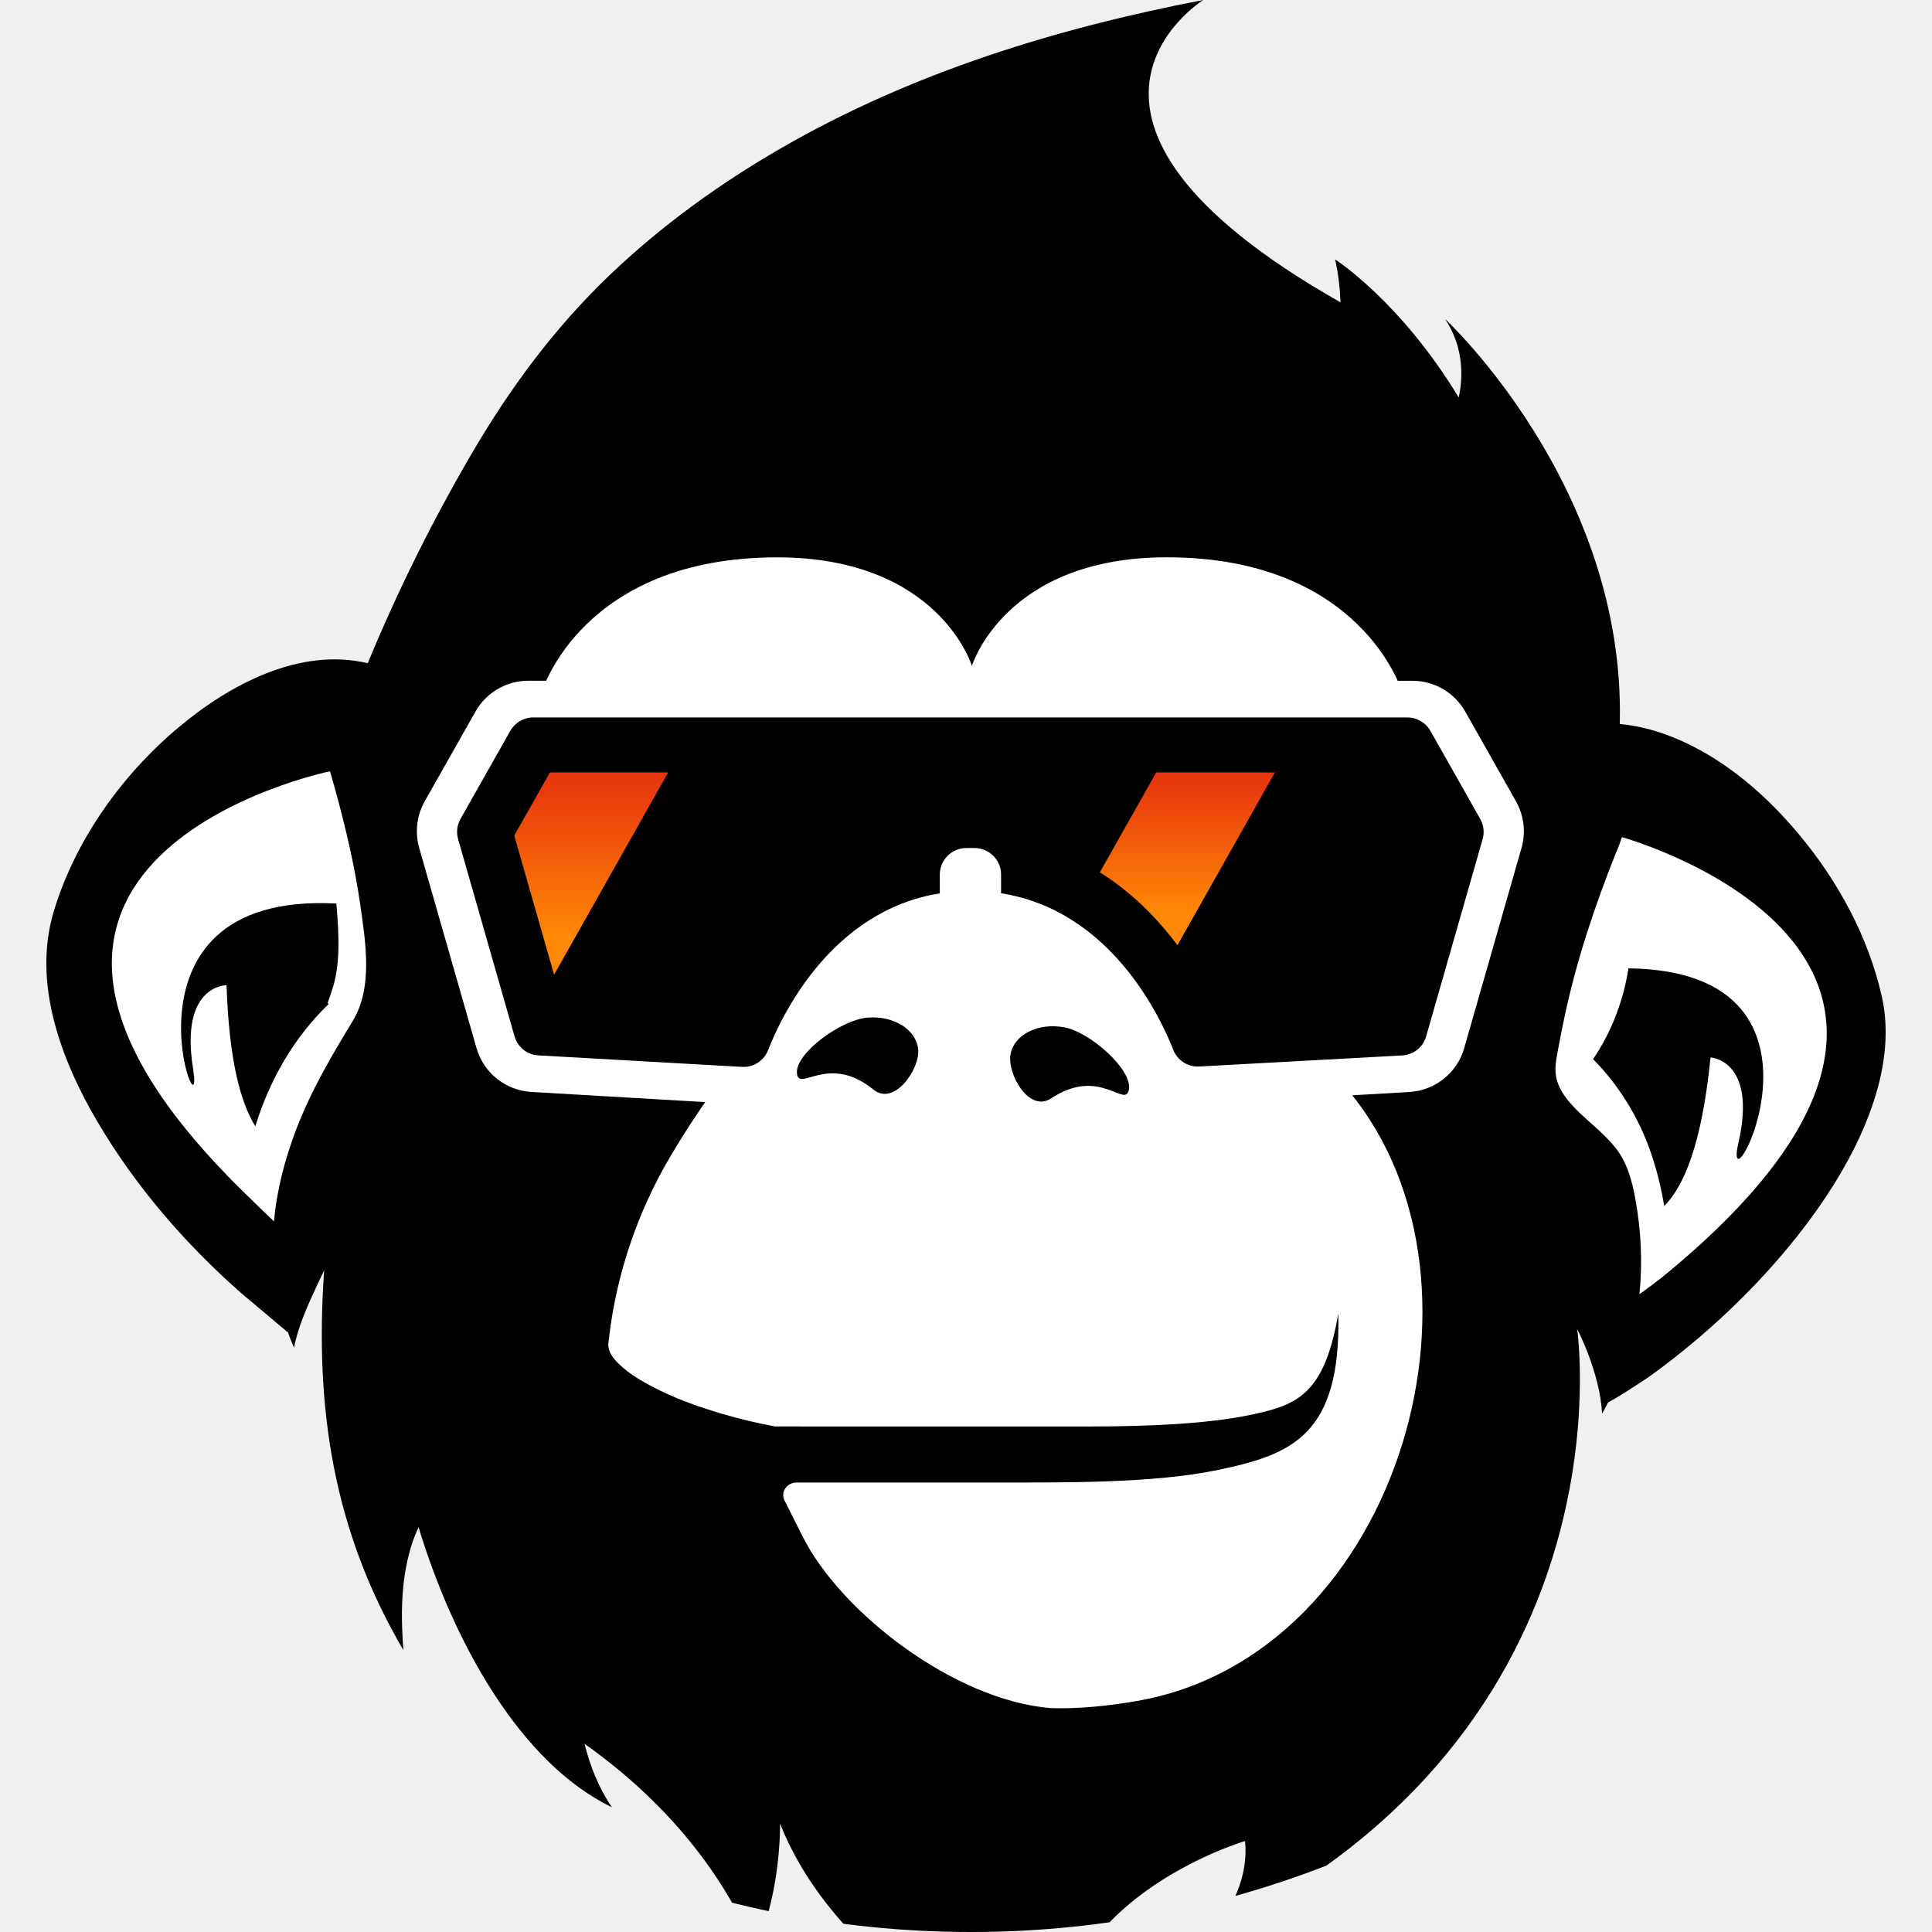
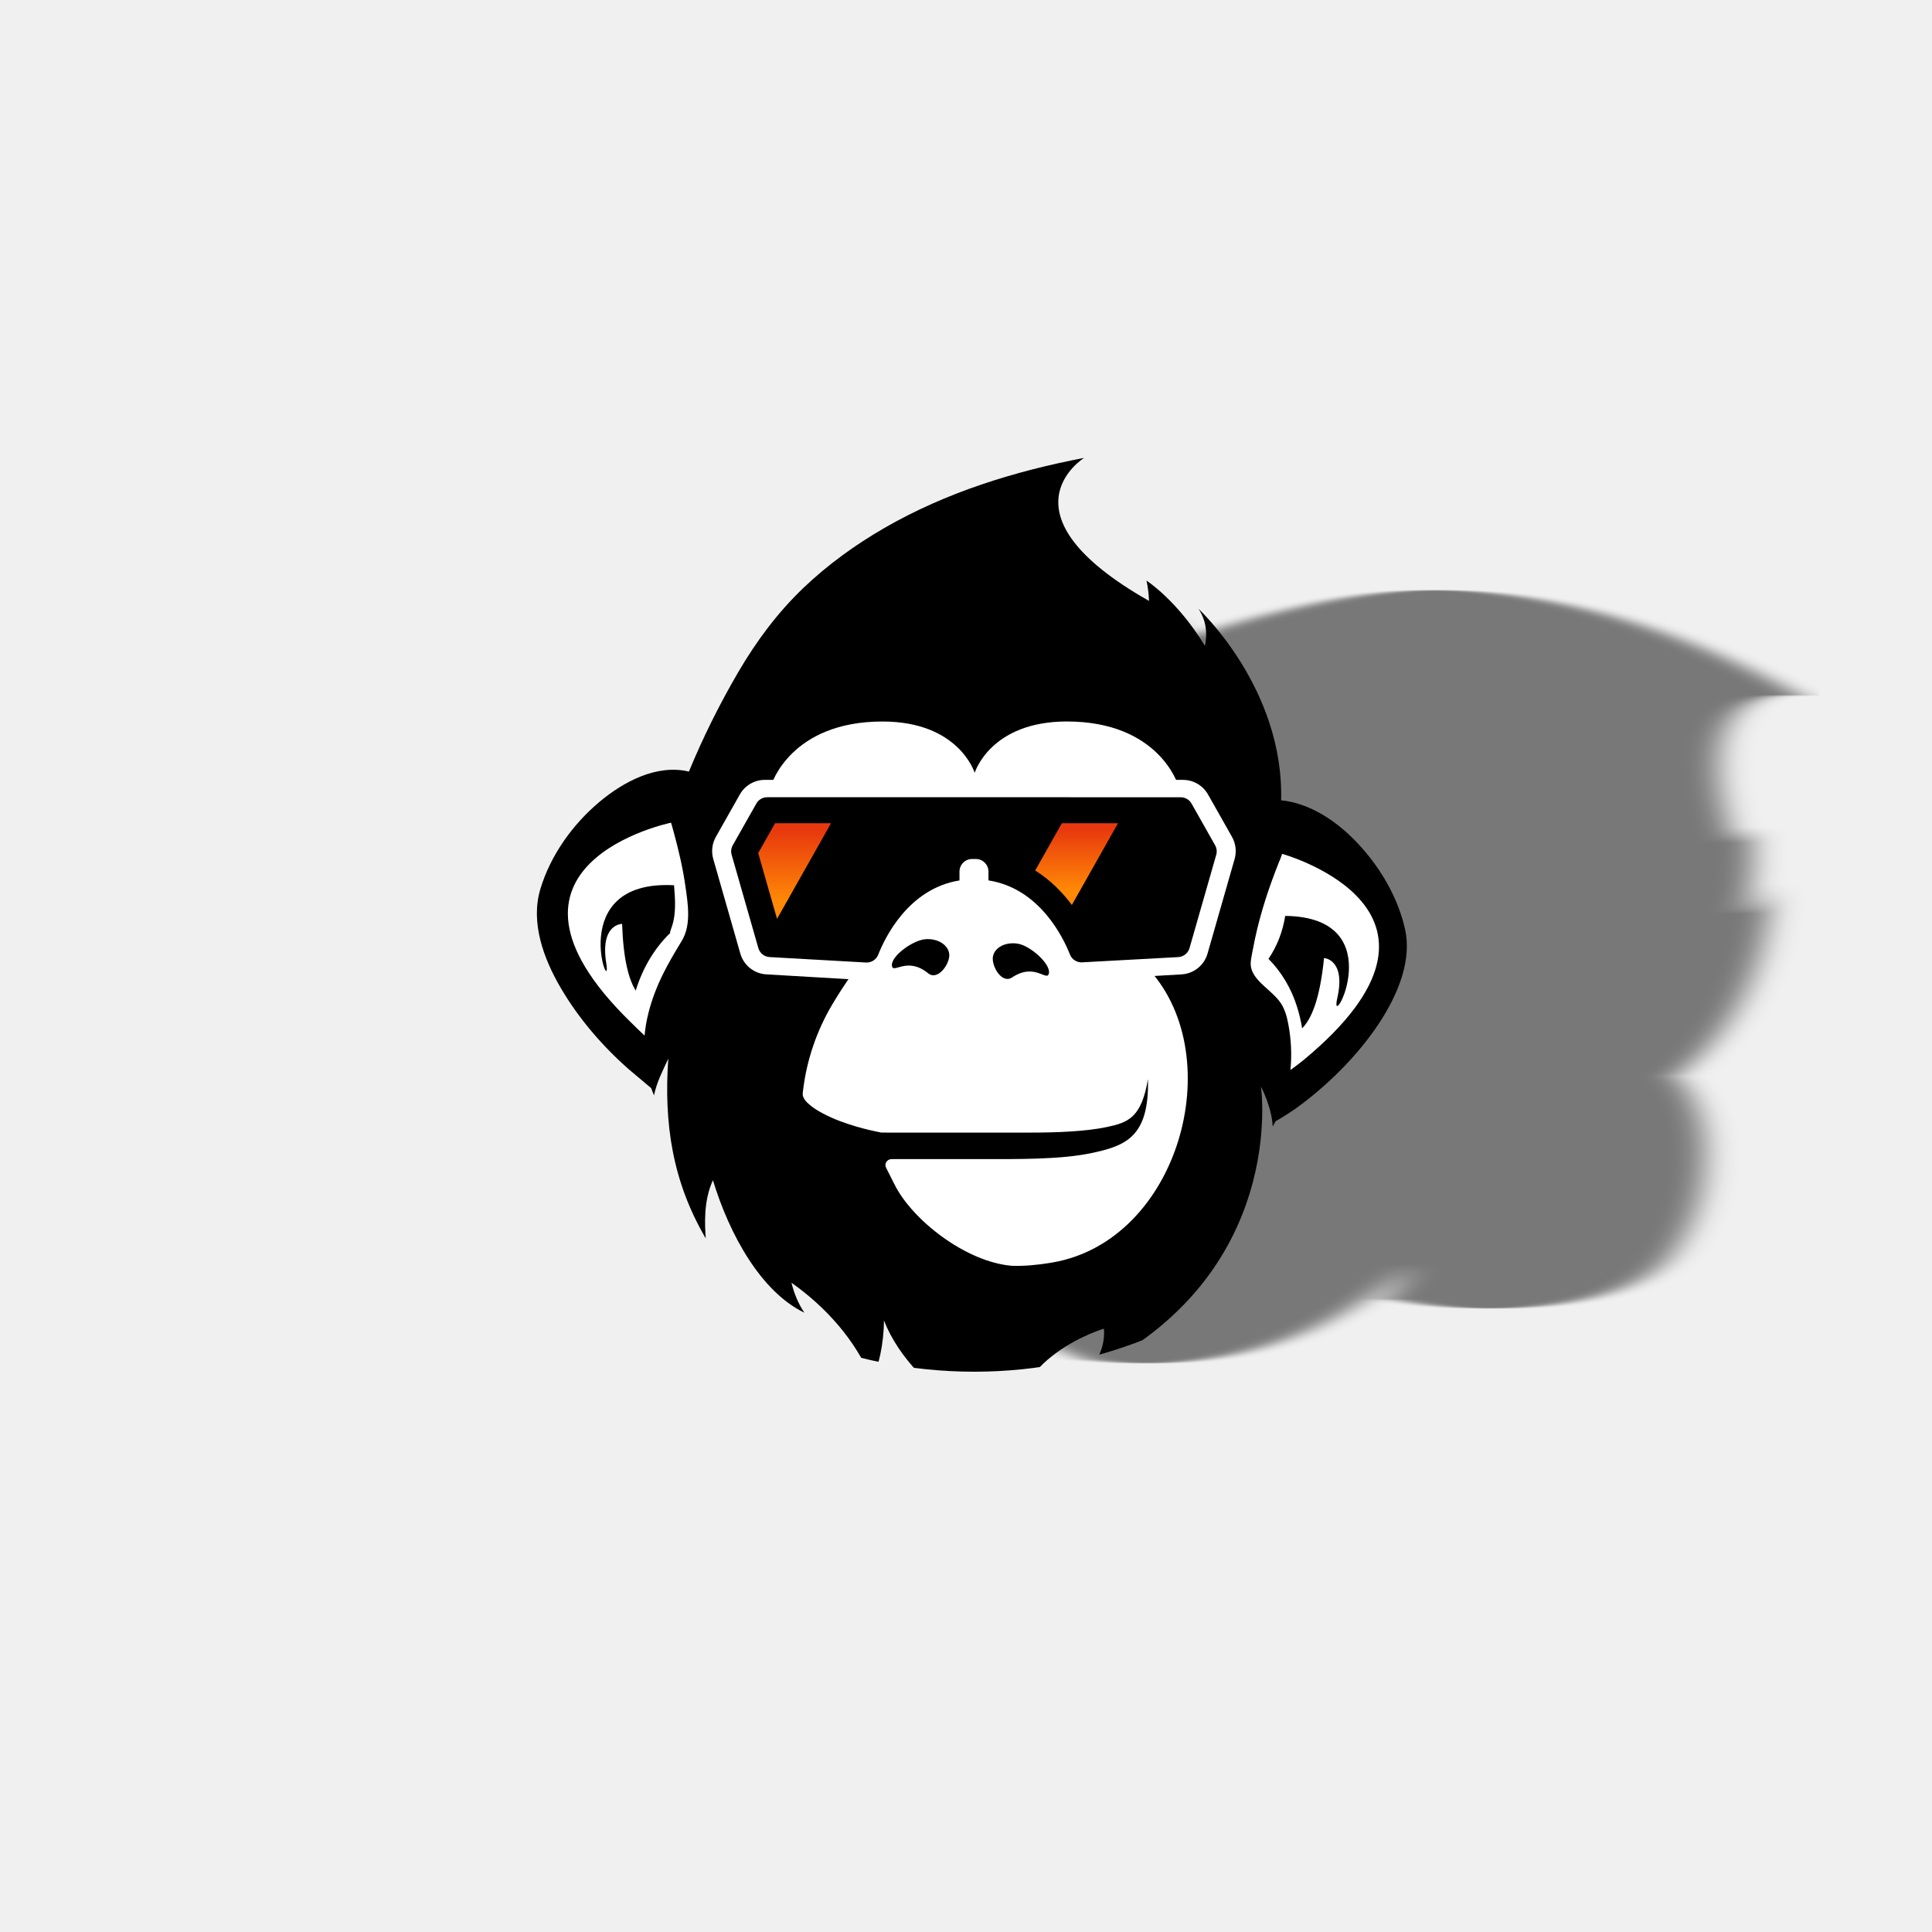
- <svg xmlns="http://www.w3.org/2000/svg" id="svg2" version="1.1" width="3000" height="3000" viewBox="0 0 3000 3000">
+ <svg xmlns="http://www.w3.org/2000/svg" xmlns:xlink="http://www.w3.org/1999/xlink" id="svg2" version="1.1" width="3000" height="3000" viewBox="0 0 3000 3000">
  <defs id="defs6">
    <pattern y="0" x="0" height="6" width="6" patternUnits="userSpaceOnUse" id="EMFhbasepattern" />
+     <clipPath clipPathUnits="userSpaceOnUse" id="clipPath4227">
+       <circle style="opacity:1;fill:#e8390e;fill-opacity:1;stroke:#e8390e;stroke-width:59.195;stroke-linecap:round;stroke-linejoin:round;stroke-miterlimit:4;stroke-dasharray:none;stroke-opacity:1" id="circle4229" cx="-2581.547" cy="-26.155" r="852.403" />
+     </clipPath>
+     <clipPath clipPathUnits="userSpaceOnUse" id="clipPath4227-2">
+       <circle style="opacity:1;fill:#e8390e;fill-opacity:1;stroke:#e8390e;stroke-width:59.195;stroke-linecap:round;stroke-linejoin:round;stroke-miterlimit:4;stroke-dasharray:none;stroke-opacity:1" id="circle4229-9" cx="-2581.547" cy="-26.155" r="852.403" />
+     </clipPath>
+     <clipPath clipPathUnits="userSpaceOnUse" id="clipPath4293-6">
+       <rect style="opacity:1;fill:#af0000;fill-opacity:1;stroke:#000000;stroke-width:25.685;stroke-linecap:round;stroke-linejoin:round;stroke-miterlimit:4;stroke-dasharray:none;stroke-opacity:1" id="rect4295-8" width="2426.233" height="1754.146" x="-3015.605" y="-2316.78" transform="scale(1,-1)" ry="0.018" />
+     </clipPath>
+     <filter style="color-interpolation-filters:sRGB" id="filter7305-0">
+       <feFlood flood-opacity="0.498" flood-color="rgb(0,0,0)" result="flood" id="feFlood7307-5" />
+       <feComposite in="flood" in2="SourceGraphic" operator="in" result="composite1" id="feComposite7309-6" />
+       <feGaussianBlur in="composite1" stdDeviation="3" result="blur" id="feGaussianBlur7311-5" />
+       <feOffset dx="6" dy="-25" result="offset" id="feOffset7313-9" />
+       <feComposite in="offset" in2="offset" operator="atop" result="composite2" id="feComposite7315-9" />
+     </filter>
+     <clipPath clipPathUnits="userSpaceOnUse" id="clipPath138-3-3">
+       <path d="m 158.684,514.886 c 0,-84.915 68.836,-153.751 153.75,-153.751 l 0,0 c 84.915,0 153.752,68.836 153.752,153.751 l 0,0 c 0,84.914 -68.837,153.751 -153.752,153.751 l 0,0 c -84.914,0 -153.75,-68.837 -153.75,-153.751" id="path140-2-5" />
+     </clipPath>
+     <linearGradient xlink:href="#linearGradient194" id="linearGradient4600" gradientUnits="userSpaceOnUse" gradientTransform="matrix(0.0156634,27.09555,27.09555,-0.0156634,346.3557,515.8128)" spreadMethod="pad" x1="0" y1="0" x2="1" y2="0" />
    <linearGradient x1="0" y1="0" x2="1" y2="0" gradientUnits="userSpaceOnUse" gradientTransform="matrix(0.0156634,27.09555,27.09555,-0.0156634,346.3557,515.8128)" spreadMethod="pad" id="linearGradient194">
      <stop style="stop-opacity:1;stop-color:#ff8806" offset="0" id="stop196" />
      <stop style="stop-opacity:1;stop-color:#ff8806" offset="0.108" id="stop198" />
      <stop style="stop-opacity:1;stop-color:#ff8806" offset="0.189" id="stop200" />
      <stop style="stop-opacity:1;stop-color:#e8390e" offset="0.924" id="stop202" />
      <stop style="stop-opacity:1;stop-color:#e8390e" offset="1" id="stop204" />
    </linearGradient>
+     <linearGradient xlink:href="#linearGradient220" id="linearGradient4602" gradientUnits="userSpaceOnUse" gradientTransform="matrix(0.0183326,31.71289,31.71289,-0.0183326,252.9006,511.1994)" spreadMethod="pad" x1="0" y1="0" x2="1" y2="0" />
    <linearGradient x1="0" y1="0" x2="1" y2="0" gradientUnits="userSpaceOnUse" gradientTransform="matrix(0.0183326,31.71289,31.71289,-0.0183326,252.9006,511.1994)" spreadMethod="pad" id="linearGradient220">
      <stop style="stop-opacity:1;stop-color:#ff8806" offset="0" id="stop222" />
      <stop style="stop-opacity:1;stop-color:#ff8806" offset="0.108" id="stop224" />
      <stop style="stop-opacity:1;stop-color:#ff8806" offset="0.189" id="stop226" />
      <stop style="stop-opacity:1;stop-color:#e8390e" offset="0.924" id="stop228" />
      <stop style="stop-opacity:1;stop-color:#e8390e" offset="1" id="stop230" />
    </linearGradient>
-     <clipPath clipPathUnits="userSpaceOnUse" id="clipPath138">
-       <path d="m 158.684,514.886 c 0,-84.915 68.836,-153.751 153.75,-153.751 l 0,0 c 84.915,0 153.752,68.836 153.752,153.751 l 0,0 c 0,84.914 -68.837,153.751 -153.752,153.751 l 0,0 c -84.914,0 -153.75,-68.837 -153.75,-153.751" id="path140" />
+     <clipPath clipPathUnits="userSpaceOnUse" id="clipPath138-3-4-8">
+       <path d="m 158.684,514.886 c 0,-84.915 68.836,-153.751 153.75,-153.751 l 0,0 c 84.915,0 153.752,68.836 153.752,153.751 l 0,0 c 0,84.914 -68.837,153.751 -153.752,153.751 l 0,0 c -84.914,0 -153.75,-68.837 -153.75,-153.751" id="path140-2-2-5" />
    </clipPath>
+     <linearGradient xlink:href="#linearGradient194" id="linearGradient4352" gradientUnits="userSpaceOnUse" gradientTransform="matrix(0.0156634,27.09555,27.09555,-0.0156634,346.3557,515.8128)" spreadMethod="pad" x1="0" y1="0" x2="1" y2="0" />
+     <linearGradient xlink:href="#linearGradient220" id="linearGradient4354" gradientUnits="userSpaceOnUse" gradientTransform="matrix(0.0183326,31.71289,31.71289,-0.0183326,252.9006,511.1994)" spreadMethod="pad" x1="0" y1="0" x2="1" y2="0" />
  </defs>
  <g id="info" transform="matrix(73.49999,0,0,73.49999,-2248.269,-1374.506)" />
-   <g id="g8452" transform="matrix(3.131856,0,0,3.131856,5304.108,-3539.048)">
-     <g id="g134" transform="matrix(3.162928,0,0,-3.162928,-2200.42,3230.159)">
-       <g clip-path="url(#clipPath138)" id="g136">
-         <g transform="translate(455.2417,507.6799)" id="g142">
-           <path id="path144" style="fill:#000000;fill-opacity:1;fill-rule:nonzero;stroke:none" d="m 0,0 c -0.002,0.006 -0.001,0.011 -0.003,0.017 -2.09,9.387 -6.881,18.168 -13.019,25.515 -5.722,6.847 -13.037,13.004 -21.597,15.888 -2.096,0.706 -4.27,1.199 -6.477,1.39 0.984,37.219 -27.374,63.483 -27.374,63.483 2.54,-3.853 3.01,-8.141 2.13,-12.298 -9.127,15.081 -19.373,21.644 -19.373,21.644 0.492,-2.221 0.755,-4.483 0.844,-6.732 -51.189,29.017 -21.511,47.4 -21.511,47.4 -23.114,-4.442 -45.647,-11.392 -66.103,-23.181 -9.682,-5.579 -18.813,-12.173 -26.904,-19.896 -8.595,-8.204 -15.616,-17.671 -21.604,-27.91 -6.192,-10.589 -11.688,-21.632 -16.364,-32.973 -10.689,2.529 -21.631,-3.349 -29.593,-10.005 -8.928,-7.463 -16.281,-17.742 -19.641,-28.94 -3.349,-11.162 1.135,-23.164 6.776,-32.787 5.942,-10.137 13.777,-19.231 22.583,-26.98 0.412,-0.362 6.031,-5.07 7.37,-6.197 0.29,-0.805 0.597,-1.605 0.94,-2.391 0.873,4.307 2.907,8.211 4.73,12.157 -1.508,-21.524 1.397,-40.767 12.412,-59.552 -0.296,4.333 -0.807,12.391 2.384,19.263 5.489,-18.069 15.934,-36.961 30.309,-43.907 -2.041,2.991 -3.419,6.43 -4.285,9.939 11.48,-8.111 21.187,-18.988 26.639,-32.036 2.143,3.805 3.978,11.6 4.011,19.523 10.292,-25.986 43.283,-38.476 43.283,-38.476 -2.604,26.304 29.596,35.754 29.596,35.754 0.845,-8.252 -5.428,-14.559 -5.428,-14.559 66.709,32.077 57.494,94.811 57.494,94.811 0,0 3.554,-6.685 3.909,-13.257 0.329,0.584 0.641,1.174 0.943,1.769 0.876,0.454 2.67,1.509 6.359,3.974 C -15.768,-44.688 4.288,-19.303 0,0" />
+   <g id="g7317-0" transform="matrix(0.8329616,0,0,-0.8329616,3315.977,2618.189)" clip-path="url(#clipPath4293-6)">
+     <g style="filter:url(#filter7305-0)" transform="matrix(4.89877,-3.963528,4.89877,3.963528,-3784.143,-1565.569)" id="g5108-9-9">
+       <g transform="translate(-488.2881,126.6864)" id="g5142-8-65">
+         <g transform="translate(26.00848,-12.58475)" id="g134-5-7">
+           <g clip-path="url(#clipPath138-3-3)" id="g136-9-0">
+             <g transform="translate(455.2417,507.6799)" id="g142-3-3">
+               <path id="path144-4-8" style="fill:#000000;fill-opacity:1;fill-rule:nonzero;stroke:none" d="m 0,0 c -0.002,0.006 -0.001,0.011 -0.003,0.017 -2.09,9.387 -6.881,18.168 -13.019,25.515 -5.722,6.847 -13.037,13.004 -21.597,15.888 -2.096,0.706 -4.27,1.199 -6.477,1.39 0.984,37.219 -27.374,63.483 -27.374,63.483 2.54,-3.853 3.01,-8.141 2.13,-12.298 -9.127,15.081 -19.373,21.644 -19.373,21.644 0.492,-2.221 0.755,-4.483 0.844,-6.732 -51.189,29.017 -21.511,47.4 -21.511,47.4 -23.114,-4.442 -45.647,-11.392 -66.103,-23.181 -9.682,-5.579 -18.813,-12.173 -26.904,-19.896 -8.595,-8.204 -15.616,-17.671 -21.604,-27.91 -6.192,-10.589 -11.688,-21.632 -16.364,-32.973 -10.689,2.529 -21.631,-3.349 -29.593,-10.005 -8.928,-7.463 -16.281,-17.742 -19.641,-28.94 -3.349,-11.162 1.135,-23.164 6.776,-32.787 5.942,-10.137 13.777,-19.231 22.583,-26.98 0.412,-0.362 6.031,-5.07 7.37,-6.197 0.29,-0.805 0.597,-1.605 0.94,-2.391 0.873,4.307 2.907,8.211 4.73,12.157 -1.508,-21.524 1.397,-40.767 12.412,-59.552 -0.296,4.333 -0.807,12.391 2.384,19.263 5.489,-18.069 15.934,-36.961 30.309,-43.907 -2.041,2.991 -3.419,6.43 -4.285,9.939 11.48,-8.111 21.187,-18.988 26.639,-32.036 2.143,3.805 3.978,11.6 4.011,19.523 10.292,-25.986 43.283,-38.476 43.283,-38.476 -2.604,26.304 29.596,35.754 29.596,35.754 0.845,-8.252 -5.428,-14.559 -5.428,-14.559 66.709,32.077 57.494,94.811 57.494,94.811 0,0 3.554,-6.685 3.909,-13.257 0.329,0.584 0.641,1.174 0.943,1.769 0.876,0.454 2.67,1.509 6.359,3.974 C -15.768,-44.688 4.288,-19.303 0,0" />
+             </g>
+             <g transform="translate(370.4919,494.3096)" id="g146-5-4">
+               <path id="path148-6-26" style="fill:#ffffff;fill-opacity:1;fill-rule:nonzero;stroke:none" d="m 0,0 c 0,0 2.535,9.985 6.541,24.271 4.006,14.286 6.067,27.678 2.938,37.072 0,0 -6.297,20.979 -36.833,20.974 -25.409,-0.004 -30.547,-17.021 -30.547,-17.021 0,0 -5.143,17.016 -30.551,17.012 -30.536,-0.004 -36.827,-20.984 -36.827,-20.984 -3.52,-10.492 -2.802,-31.182 9.722,-44.642 12.524,-13.46 17.028,-18.078 17.028,-18.078 -2.374,-3.312 -4.618,-6.771 -6.689,-10.28 -5.041,-8.541 -8.312,-18.138 -9.526,-27.981 l -0.09,-0.776 -0.055,-0.565 c -0.098,-1.544 1.271,-2.84 2.343,-3.757 1.356,-1.164 2.921,-2.074 4.496,-2.906 3.472,-1.833 7.194,-3.167 10.954,-4.273 2.737,-0.806 5.515,-1.466 8.319,-1.994 l 49.334,-0.002 c 8.611,-10e-4 18.3,0.351 25.367,1.849 7.067,1.497 11.447,3.097 13.606,15.865 0.459,-19.151 -7.38,-22.095 -18.672,-24.49 -10.26,-2.176 -24.343,-2.013 -36.846,-2.012 l -29.413,0.001 c -0.536,0 -1.044,-0.195 -1.425,-0.534 -0.126,-0.112 -0.239,-0.24 -0.334,-0.382 -0.381,-0.57 -0.426,-1.285 -0.12,-1.894 l 1.149,-2.281 -0.001,0 1.71,-3.399 0.002,0 c 5.932,-11.806 23.613,-25.551 38.718,-26.856 0.037,-0.003 0.067,-0.008 0.103,-0.012 4.31,-0.152 8.687,0.332 12.23,0.89 0.433,0.071 0.864,0.145 1.296,0.217 C 9.633,-89.742 26.48,-29.3 0,0" />
+             </g>
+             <g transform="translate(215.5399,503.9601)" id="g150-7-7">
+               <path id="path152-0-8" style="fill:#ffffff;fill-opacity:1;fill-rule:nonzero;stroke:none" d="m 0,0 c -3.334,-5.484 -6.535,-10.932 -8.845,-16.95 -1.783,-4.645 -3.062,-9.523 -3.508,-14.485 -1.607,1.528 -3.36,3.217 -4.938,4.787 -53.044,52.065 13.724,65.776 13.724,65.776 l 0.834,-2.947 C -1.111,30.224 0.321,24.202 1.189,18.085 2.007,12.323 3.186,5.243 0,0" />
+             </g>
+             <g transform="translate(421.7849,464.5885)" id="g154-4-5">
+               <path id="path156-4-4" style="fill:#ffffff;fill-opacity:1;fill-rule:nonzero;stroke:none" d="m 0,0 c -1.539,-1.27 -3.118,-2.449 -4.553,-3.468 0.499,4.982 0.263,10.054 -0.667,15.042 -0.53,2.844 -1.274,5.636 -3.114,7.934 -1.621,2.027 -3.675,3.615 -5.543,5.398 -1.737,1.658 -3.575,3.732 -3.814,6.23 -0.128,1.354 0.191,2.711 0.434,4.035 0.306,1.658 0.633,3.314 0.986,4.963 1.891,8.829 4.716,17.278 8.063,25.652 0.045,-0.112 0.821,2.134 0.909,2.384 C -4.942,67.498 58.723,48.756 0,0" />
+             </g>
+             <g transform="translate(195.7495,509.5439)" id="g158-1-8">
+               <path id="path160-1-6" style="fill:#000000;fill-opacity:1;fill-rule:nonzero;stroke:none" d="m 0,0 c 0.396,-11.751 2.178,-18.344 4.514,-22.11 2.241,7.327 6.112,13.978 11.478,19.148 l -0.137,0.184 0.716,2.128 c 1.291,3.835 1.063,8.641 0.641,13.456 C -19.527,14.773 -3.18,-26.055 -5.253,-13.049 -7.346,0.09 0,0 0,0" />
+             </g>
+             <g transform="translate(419.4894,481.8626)" id="g162-6-7">
+               <path id="path164-6-8" style="fill:#000000;fill-opacity:1;fill-rule:nonzero;stroke:none" d="m 0,0 c 0.711,-2.263 1.242,-4.584 1.627,-6.933 3.12,3.179 5.891,9.702 7.258,23.302 0,0 7.336,-0.397 4.375,-13.368 C 10.34,-9.791 32.151,29.909 -3.983,30.329 -4.787,25.182 -6.68,20.278 -9.523,16.1 -5.181,11.717 -1.86,6.13 0,0" />
+             </g>
+             <g transform="translate(290.9419,490.0593)" id="g166-6-4">
+               <path id="path168-1-1" style="fill:#ffffff;fill-opacity:1;fill-rule:nonzero;stroke:none" d="m 0,0 c -0.102,0 -0.204,0.003 -0.306,0.009 l -47.119,2.752 c -4.022,0.236 -7.472,2.997 -8.583,6.869 l -8.985,31.391 c -0.697,2.432 -0.382,5.091 0.863,7.294 l 7.965,14.08 c 1.682,2.976 4.853,4.825 8.274,4.825 L 90.704,67.213 c 3.423,-0.002 6.592,-1.852 8.275,-4.826 l 7.961,-14.078 c 1.245,-2.205 1.56,-4.864 0.866,-7.294 L 98.816,9.625 C 97.705,5.751 94.257,2.99 90.235,2.754 L 43.113,0.007 C 43.007,0.001 42.9,-0.002 42.794,-0.002 37.362,0.001 32.531,3.451 30.766,8.583 c -4.899,14.245 -7.896,23.001 -8.67,25.323 -0.088,0.264 -0.172,0.499 -0.25,0.708 -0.069,0.183 -0.244,0.305 -0.44,0.305 -0.196,0 -0.372,-0.122 -0.44,-0.305 C 20.887,34.405 20.803,34.169 20.715,33.906 19.928,31.544 17.01,23.025 12.042,8.585 10.275,3.45 5.441,0 0.013,0 L 0,0 Z" />
+             </g>
+             <g transform="translate(327.0656,502.9508)" id="g170-0-2">
+               <path id="path172-7-6" style="fill:#000000;fill-opacity:1;fill-rule:nonzero;stroke:none" d="m 0,0 c -4.078,0.756 -7.847,-1.126 -8.417,-4.204 -0.57,-3.077 2.896,-9.231 6.351,-6.939 7.657,5.075 11.632,-1.676 12.203,1.401 C 10.706,-6.664 4.079,-0.755 0,0" />
+             </g>
+             <g transform="translate(296.2062,504.4684)" id="g174-3-0">
+               <path id="path176-7-6" style="fill:#000000;fill-opacity:1;fill-rule:nonzero;stroke:none" d="m 0,0 c -4.133,-0.351 -11.31,-5.58 -11.044,-8.7 0.265,-3.118 4.884,3.211 12.005,-2.592 3.216,-2.619 7.268,3.165 7.003,6.282 C 7.698,-1.891 4.134,0.353 0,0" />
+             </g>
+             <g transform="translate(392.2734,535.6071)" id="g178-1-33">
+               <path id="path180-8-3" style="fill:#000000;fill-opacity:1;fill-rule:nonzero;stroke:none" d="m 0,0 -7.814,13.817 c -0.731,1.293 -2.101,2.092 -3.586,2.092 l -137.05,0.007 c -1.485,0 -2.855,-0.799 -3.586,-2.091 l -7.816,-13.816 c -0.543,-0.961 -0.679,-2.1 -0.374,-3.162 l 8.851,-30.925 c 0.483,-1.685 1.979,-2.88 3.729,-2.979 l 31.939,-1.803 c 0.079,-0.005 0.156,-0.007 0.234,-0.007 1.687,0 3.215,1.034 3.836,2.62 2.099,5.372 9.898,21.877 26.921,24.585 l 0,2.947 c 0,2.289 1.873,4.162 4.161,4.161 l 1.284,0 c 2.289,0 4.161,-1.872 4.161,-4.161 l 0,-2.933 c 17.053,-2.659 24.887,-19.177 26.995,-24.546 0.622,-1.584 2.148,-2.614 3.833,-2.615 0.076,10e-4 0.151,0.003 0.226,0.007 l 31.839,1.738 c 1.753,0.096 3.253,1.292 3.736,2.979 L 0.375,-3.162 C 0.679,-2.101 0.544,-0.961 0,0" />
+             </g>
+           </g>
        </g>
-         <g transform="translate(370.4919,494.3096)" id="g146">
-           <path id="path148" style="fill:#ffffff;fill-opacity:1;fill-rule:nonzero;stroke:none" d="m 0,0 c 0,0 2.535,9.985 6.541,24.271 4.006,14.286 6.067,27.678 2.938,37.072 0,0 -6.297,20.979 -36.833,20.974 -25.409,-0.004 -30.547,-17.021 -30.547,-17.021 0,0 -5.143,17.016 -30.551,17.012 -30.536,-0.004 -36.827,-20.984 -36.827,-20.984 -3.52,-10.492 -2.802,-31.182 9.722,-44.642 12.524,-13.46 17.028,-18.078 17.028,-18.078 -2.374,-3.312 -4.618,-6.771 -6.689,-10.28 -5.041,-8.541 -8.312,-18.138 -9.526,-27.981 l -0.09,-0.776 -0.055,-0.565 c -0.098,-1.544 1.271,-2.84 2.343,-3.757 1.356,-1.164 2.921,-2.074 4.496,-2.906 3.472,-1.833 7.194,-3.167 10.954,-4.273 2.737,-0.806 5.515,-1.466 8.319,-1.994 l 49.334,-0.002 c 8.611,-10e-4 18.3,0.351 25.367,1.849 7.067,1.497 11.447,3.097 13.606,15.865 0.459,-19.151 -7.38,-22.095 -18.672,-24.49 -10.26,-2.176 -24.343,-2.013 -36.846,-2.012 l -29.413,0.001 c -0.536,0 -1.044,-0.195 -1.425,-0.534 -0.126,-0.112 -0.239,-0.24 -0.334,-0.382 -0.381,-0.57 -0.426,-1.285 -0.12,-1.894 l 1.149,-2.281 -0.001,0 1.71,-3.399 0.002,0 c 5.932,-11.806 23.613,-25.551 38.718,-26.856 0.037,-0.003 0.067,-0.008 0.103,-0.012 4.31,-0.152 8.687,0.332 12.23,0.89 0.433,0.071 0.864,0.145 1.296,0.217 C 9.633,-89.742 26.48,-29.3 0,0" />
+         <g transform="translate(26.00848,-12.58475)" id="g182-6-5">
+           <g id="g184-2-4">
+             <g id="g190-8-4">
+               <g id="g192-0-5">
+                 <path id="path206-1-7" style="fill:url(#linearGradient4352);stroke:none" d="m 332.645,527.247 c 5.12,-3.199 9.119,-7.352 12.158,-11.434 l 0,0 15.285,27.088 -18.609,0.001 -8.834,-15.655 z" />
+               </g>
+             </g>
+           </g>
        </g>
-         <g transform="translate(215.5399,503.9601)" id="g150">
-           <path id="path152" style="fill:#ffffff;fill-opacity:1;fill-rule:nonzero;stroke:none" d="m 0,0 c -3.334,-5.484 -6.535,-10.932 -8.845,-16.95 -1.783,-4.645 -3.062,-9.523 -3.508,-14.485 -1.607,1.528 -3.36,3.217 -4.938,4.787 -53.044,52.065 13.724,65.776 13.724,65.776 l 0.834,-2.947 C -1.111,30.224 0.321,24.202 1.189,18.085 2.007,12.323 3.186,5.243 0,0" />
-         </g>
-         <g transform="translate(421.7849,464.5885)" id="g154">
-           <path id="path156" style="fill:#ffffff;fill-opacity:1;fill-rule:nonzero;stroke:none" d="m 0,0 c -1.539,-1.27 -3.118,-2.449 -4.553,-3.468 0.499,4.982 0.263,10.054 -0.667,15.042 -0.53,2.844 -1.274,5.636 -3.114,7.934 -1.621,2.027 -3.675,3.615 -5.543,5.398 -1.737,1.658 -3.575,3.732 -3.814,6.23 -0.128,1.354 0.191,2.711 0.434,4.035 0.306,1.658 0.633,3.314 0.986,4.963 1.891,8.829 4.716,17.278 8.063,25.652 0.045,-0.112 0.821,2.134 0.909,2.384 C -4.942,67.498 58.723,48.756 0,0" />
-         </g>
-         <g transform="translate(195.7495,509.5439)" id="g158">
-           <path id="path160" style="fill:#000000;fill-opacity:1;fill-rule:nonzero;stroke:none" d="m 0,0 c 0.396,-11.751 2.178,-18.344 4.514,-22.11 2.241,7.327 6.112,13.978 11.478,19.148 l -0.137,0.184 0.716,2.128 c 1.291,3.835 1.063,8.641 0.641,13.456 C -19.527,14.773 -3.18,-26.055 -5.253,-13.049 -7.346,0.09 0,0 0,0" />
-         </g>
-         <g transform="translate(419.4894,481.8626)" id="g162">
-           <path id="path164" style="fill:#000000;fill-opacity:1;fill-rule:nonzero;stroke:none" d="m 0,0 c 0.711,-2.263 1.242,-4.584 1.627,-6.933 3.12,3.179 5.891,9.702 7.258,23.302 0,0 7.336,-0.397 4.375,-13.368 C 10.34,-9.791 32.151,29.909 -3.983,30.329 -4.787,25.182 -6.68,20.278 -9.523,16.1 -5.181,11.717 -1.86,6.13 0,0" />
-         </g>
-         <g transform="translate(290.9419,490.0593)" id="g166">
-           <path id="path168" style="fill:#ffffff;fill-opacity:1;fill-rule:nonzero;stroke:none" d="m 0,0 c -0.102,0 -0.204,0.003 -0.306,0.009 l -47.119,2.752 c -4.022,0.236 -7.472,2.997 -8.583,6.869 l -8.985,31.391 c -0.697,2.432 -0.382,5.091 0.863,7.294 l 7.965,14.08 c 1.682,2.976 4.853,4.825 8.274,4.825 L 90.704,67.213 c 3.423,-0.002 6.592,-1.852 8.275,-4.826 l 7.961,-14.078 c 1.245,-2.205 1.56,-4.864 0.866,-7.294 L 98.816,9.625 C 97.705,5.751 94.257,2.99 90.235,2.754 L 43.113,0.007 C 43.007,0.001 42.9,-0.002 42.794,-0.002 37.362,0.001 32.531,3.451 30.766,8.583 c -4.899,14.245 -7.896,23.001 -8.67,25.323 -0.088,0.264 -0.172,0.499 -0.25,0.708 -0.069,0.183 -0.244,0.305 -0.44,0.305 -0.196,0 -0.372,-0.122 -0.44,-0.305 C 20.887,34.405 20.803,34.169 20.715,33.906 19.928,31.544 17.01,23.025 12.042,8.585 10.275,3.45 5.441,0 0.013,0 L 0,0 Z" />
-         </g>
-         <g transform="translate(327.0656,502.9508)" id="g170">
-           <path id="path172" style="fill:#000000;fill-opacity:1;fill-rule:nonzero;stroke:none" d="m 0,0 c -4.078,0.756 -7.847,-1.126 -8.417,-4.204 -0.57,-3.077 2.896,-9.231 6.351,-6.939 7.657,5.075 11.632,-1.676 12.203,1.401 C 10.706,-6.664 4.079,-0.755 0,0" />
-         </g>
-         <g transform="translate(296.2062,504.4684)" id="g174">
-           <path id="path176" style="fill:#000000;fill-opacity:1;fill-rule:nonzero;stroke:none" d="m 0,0 c -4.133,-0.351 -11.31,-5.58 -11.044,-8.7 0.265,-3.118 4.884,3.211 12.005,-2.592 3.216,-2.619 7.268,3.165 7.003,6.282 C 7.698,-1.891 4.134,0.353 0,0" />
-         </g>
-         <g transform="translate(392.2734,535.6071)" id="g178">
-           <path id="path180" style="fill:#000000;fill-opacity:1;fill-rule:nonzero;stroke:none" d="m 0,0 -7.814,13.817 c -0.731,1.293 -2.101,2.092 -3.586,2.092 l -137.05,0.007 c -1.485,0 -2.855,-0.799 -3.586,-2.091 l -7.816,-13.816 c -0.543,-0.961 -0.679,-2.1 -0.374,-3.162 l 8.851,-30.925 c 0.483,-1.685 1.979,-2.88 3.729,-2.979 l 31.939,-1.803 c 0.079,-0.005 0.156,-0.007 0.234,-0.007 1.687,0 3.215,1.034 3.836,2.62 2.099,5.372 9.898,21.877 26.921,24.585 l 0,2.947 c 0,2.289 1.873,4.162 4.161,4.161 l 1.284,0 c 2.289,0 4.161,-1.872 4.161,-4.161 l 0,-2.933 c 17.053,-2.659 24.887,-19.177 26.995,-24.546 0.622,-1.584 2.148,-2.614 3.833,-2.615 0.076,10e-4 0.151,0.003 0.226,0.007 l 31.839,1.738 c 1.753,0.096 3.253,1.292 3.736,2.979 L 0.375,-3.162 C 0.679,-2.101 0.544,-0.961 0,0" />
-         </g>
-       </g>
-     </g>
-     <g id="g182" transform="matrix(3.162928,0,0,-3.162928,-2200.42,3230.159)">
-       <g id="g184">
-         <g id="g190">
-           <g id="g192">
-             <path id="path206" style="fill:url(#linearGradient194);stroke:none" d="m 332.645,527.247 c 5.12,-3.199 9.119,-7.352 12.158,-11.434 l 0,0 15.285,27.088 -18.609,0.001 -8.834,-15.655 z" />
+         <g transform="translate(26.00848,-12.58475)" id="g208-3-6">
+           <g id="g210-0-2">
+             <g id="g216-3-8">
+               <g id="g218-6-3">
+                 <path id="path232-3-49" style="fill:url(#linearGradient4354);stroke:none" d="m 240.85,533.014 6.243,-21.811 17.889,31.702 -18.536,10e-4 -5.596,-9.892 z" />
+               </g>
+             </g>
          </g>
        </g>
      </g>
    </g>
-     <g id="g208" transform="matrix(3.162928,0,0,-3.162928,-2200.42,3230.159)">
-       <g id="g210">
-         <g id="g216">
-           <g id="g218">
-             <path id="path232" style="fill:url(#linearGradient220);stroke:none" d="m 240.85,533.014 6.243,-21.811 17.889,31.702 -18.536,10e-4 -5.596,-9.892 z" />
+     <g transform="matrix(5.624999,0,0,5.624999,-1321.98,-2087.095)" id="g5108-9-4-8">
+       <g transform="translate(-488.2881,126.6864)" id="g5142-8-6-9">
+         <g transform="translate(26.00848,-12.58475)" id="g134-5-1-8">
+           <g clip-path="url(#clipPath138-3-4-8)" id="g136-9-1-1">
+             <g transform="translate(455.2417,507.6799)" id="g142-3-9-2">
+               <path id="path144-4-2-9" style="fill:#000000;fill-opacity:1;fill-rule:nonzero;stroke:none" d="m 0,0 c -0.002,0.006 -0.001,0.011 -0.003,0.017 -2.09,9.387 -6.881,18.168 -13.019,25.515 -5.722,6.847 -13.037,13.004 -21.597,15.888 -2.096,0.706 -4.27,1.199 -6.477,1.39 0.984,37.219 -27.374,63.483 -27.374,63.483 2.54,-3.853 3.01,-8.141 2.13,-12.298 -9.127,15.081 -19.373,21.644 -19.373,21.644 0.492,-2.221 0.755,-4.483 0.844,-6.732 -51.189,29.017 -21.511,47.4 -21.511,47.4 -23.114,-4.442 -45.647,-11.392 -66.103,-23.181 -9.682,-5.579 -18.813,-12.173 -26.904,-19.896 -8.595,-8.204 -15.616,-17.671 -21.604,-27.91 -6.192,-10.589 -11.688,-21.632 -16.364,-32.973 -10.689,2.529 -21.631,-3.349 -29.593,-10.005 -8.928,-7.463 -16.281,-17.742 -19.641,-28.94 -3.349,-11.162 1.135,-23.164 6.776,-32.787 5.942,-10.137 13.777,-19.231 22.583,-26.98 0.412,-0.362 6.031,-5.07 7.37,-6.197 0.29,-0.805 0.597,-1.605 0.94,-2.391 0.873,4.307 2.907,8.211 4.73,12.157 -1.508,-21.524 1.397,-40.767 12.412,-59.552 -0.296,4.333 -0.807,12.391 2.384,19.263 5.489,-18.069 15.934,-36.961 30.309,-43.907 -2.041,2.991 -3.419,6.43 -4.285,9.939 11.48,-8.111 21.187,-18.988 26.639,-32.036 2.143,3.805 3.978,11.6 4.011,19.523 10.292,-25.986 43.283,-38.476 43.283,-38.476 -2.604,26.304 29.596,35.754 29.596,35.754 0.845,-8.252 -5.428,-14.559 -5.428,-14.559 66.709,32.077 57.494,94.811 57.494,94.811 0,0 3.554,-6.685 3.909,-13.257 0.329,0.584 0.641,1.174 0.943,1.769 0.876,0.454 2.67,1.509 6.359,3.974 C -15.768,-44.688 4.288,-19.303 0,0" />
+             </g>
+             <g transform="translate(370.4919,494.3096)" id="g146-5-2-7">
+               <path id="path148-6-2-8" style="fill:#ffffff;fill-opacity:1;fill-rule:nonzero;stroke:none" d="m 0,0 c 0,0 2.535,9.985 6.541,24.271 4.006,14.286 6.067,27.678 2.938,37.072 0,0 -6.297,20.979 -36.833,20.974 -25.409,-0.004 -30.547,-17.021 -30.547,-17.021 0,0 -5.143,17.016 -30.551,17.012 -30.536,-0.004 -36.827,-20.984 -36.827,-20.984 -3.52,-10.492 -2.802,-31.182 9.722,-44.642 12.524,-13.46 17.028,-18.078 17.028,-18.078 -2.374,-3.312 -4.618,-6.771 -6.689,-10.28 -5.041,-8.541 -8.312,-18.138 -9.526,-27.981 l -0.09,-0.776 -0.055,-0.565 c -0.098,-1.544 1.271,-2.84 2.343,-3.757 1.356,-1.164 2.921,-2.074 4.496,-2.906 3.472,-1.833 7.194,-3.167 10.954,-4.273 2.737,-0.806 5.515,-1.466 8.319,-1.994 l 49.334,-0.002 c 8.611,-10e-4 18.3,0.351 25.367,1.849 7.067,1.497 11.447,3.097 13.606,15.865 0.459,-19.151 -7.38,-22.095 -18.672,-24.49 -10.26,-2.176 -24.343,-2.013 -36.846,-2.012 l -29.413,0.001 c -0.536,0 -1.044,-0.195 -1.425,-0.534 -0.126,-0.112 -0.239,-0.24 -0.334,-0.382 -0.381,-0.57 -0.426,-1.285 -0.12,-1.894 l 1.149,-2.281 -0.001,0 1.71,-3.399 0.002,0 c 5.932,-11.806 23.613,-25.551 38.718,-26.856 0.037,-0.003 0.067,-0.008 0.103,-0.012 4.31,-0.152 8.687,0.332 12.23,0.89 0.433,0.071 0.864,0.145 1.296,0.217 C 9.633,-89.742 26.48,-29.3 0,0" />
+             </g>
+             <g transform="translate(215.5399,503.9601)" id="g150-7-3-2">
+               <path id="path152-0-1-7" style="fill:#ffffff;fill-opacity:1;fill-rule:nonzero;stroke:none" d="m 0,0 c -3.334,-5.484 -6.535,-10.932 -8.845,-16.95 -1.783,-4.645 -3.062,-9.523 -3.508,-14.485 -1.607,1.528 -3.36,3.217 -4.938,4.787 -53.044,52.065 13.724,65.776 13.724,65.776 l 0.834,-2.947 C -1.111,30.224 0.321,24.202 1.189,18.085 2.007,12.323 3.186,5.243 0,0" />
+             </g>
+             <g transform="translate(421.7849,464.5885)" id="g154-4-2-6">
+               <path id="path156-4-1-1" style="fill:#ffffff;fill-opacity:1;fill-rule:nonzero;stroke:none" d="m 0,0 c -1.539,-1.27 -3.118,-2.449 -4.553,-3.468 0.499,4.982 0.263,10.054 -0.667,15.042 -0.53,2.844 -1.274,5.636 -3.114,7.934 -1.621,2.027 -3.675,3.615 -5.543,5.398 -1.737,1.658 -3.575,3.732 -3.814,6.23 -0.128,1.354 0.191,2.711 0.434,4.035 0.306,1.658 0.633,3.314 0.986,4.963 1.891,8.829 4.716,17.278 8.063,25.652 0.045,-0.112 0.821,2.134 0.909,2.384 C -4.942,67.498 58.723,48.756 0,0" />
+             </g>
+             <g transform="translate(195.7495,509.5439)" id="g158-1-0-1">
+               <path id="path160-1-0-7" style="fill:#000000;fill-opacity:1;fill-rule:nonzero;stroke:none" d="m 0,0 c 0.396,-11.751 2.178,-18.344 4.514,-22.11 2.241,7.327 6.112,13.978 11.478,19.148 l -0.137,0.184 0.716,2.128 c 1.291,3.835 1.063,8.641 0.641,13.456 C -19.527,14.773 -3.18,-26.055 -5.253,-13.049 -7.346,0.09 0,0 0,0" />
+             </g>
+             <g transform="translate(419.4894,481.8626)" id="g162-6-6-9">
+               <path id="path164-6-6-6" style="fill:#000000;fill-opacity:1;fill-rule:nonzero;stroke:none" d="m 0,0 c 0.711,-2.263 1.242,-4.584 1.627,-6.933 3.12,3.179 5.891,9.702 7.258,23.302 0,0 7.336,-0.397 4.375,-13.368 C 10.34,-9.791 32.151,29.909 -3.983,30.329 -4.787,25.182 -6.68,20.278 -9.523,16.1 -5.181,11.717 -1.86,6.13 0,0" />
+             </g>
+             <g transform="translate(290.9419,490.0593)" id="g166-6-0-4">
+               <path id="path168-1-4-4" style="fill:#ffffff;fill-opacity:1;fill-rule:nonzero;stroke:none" d="m 0,0 c -0.102,0 -0.204,0.003 -0.306,0.009 l -47.119,2.752 c -4.022,0.236 -7.472,2.997 -8.583,6.869 l -8.985,31.391 c -0.697,2.432 -0.382,5.091 0.863,7.294 l 7.965,14.08 c 1.682,2.976 4.853,4.825 8.274,4.825 L 90.704,67.213 c 3.423,-0.002 6.592,-1.852 8.275,-4.826 l 7.961,-14.078 c 1.245,-2.205 1.56,-4.864 0.866,-7.294 L 98.816,9.625 C 97.705,5.751 94.257,2.99 90.235,2.754 L 43.113,0.007 C 43.007,0.001 42.9,-0.002 42.794,-0.002 37.362,0.001 32.531,3.451 30.766,8.583 c -4.899,14.245 -7.896,23.001 -8.67,25.323 -0.088,0.264 -0.172,0.499 -0.25,0.708 -0.069,0.183 -0.244,0.305 -0.44,0.305 -0.196,0 -0.372,-0.122 -0.44,-0.305 C 20.887,34.405 20.803,34.169 20.715,33.906 19.928,31.544 17.01,23.025 12.042,8.585 10.275,3.45 5.441,0 0.013,0 L 0,0 Z" />
+             </g>
+             <g transform="translate(327.0656,502.9508)" id="g170-0-6-8">
+               <path id="path172-7-5-4" style="fill:#000000;fill-opacity:1;fill-rule:nonzero;stroke:none" d="m 0,0 c -4.078,0.756 -7.847,-1.126 -8.417,-4.204 -0.57,-3.077 2.896,-9.231 6.351,-6.939 7.657,5.075 11.632,-1.676 12.203,1.401 C 10.706,-6.664 4.079,-0.755 0,0" />
+             </g>
+             <g transform="translate(296.2062,504.4684)" id="g174-3-9-4">
+               <path id="path176-7-5-8" style="fill:#000000;fill-opacity:1;fill-rule:nonzero;stroke:none" d="m 0,0 c -4.133,-0.351 -11.31,-5.58 -11.044,-8.7 0.265,-3.118 4.884,3.211 12.005,-2.592 3.216,-2.619 7.268,3.165 7.003,6.282 C 7.698,-1.891 4.134,0.353 0,0" />
+             </g>
+             <g transform="translate(392.2734,535.6071)" id="g178-1-3-4">
+               <path id="path180-8-5-4" style="fill:#000000;fill-opacity:1;fill-rule:nonzero;stroke:none" d="m 0,0 -7.814,13.817 c -0.731,1.293 -2.101,2.092 -3.586,2.092 l -137.05,0.007 c -1.485,0 -2.855,-0.799 -3.586,-2.091 l -7.816,-13.816 c -0.543,-0.961 -0.679,-2.1 -0.374,-3.162 l 8.851,-30.925 c 0.483,-1.685 1.979,-2.88 3.729,-2.979 l 31.939,-1.803 c 0.079,-0.005 0.156,-0.007 0.234,-0.007 1.687,0 3.215,1.034 3.836,2.62 2.099,5.372 9.898,21.877 26.921,24.585 l 0,2.947 c 0,2.289 1.873,4.162 4.161,4.161 l 1.284,0 c 2.289,0 4.161,-1.872 4.161,-4.161 l 0,-2.933 c 17.053,-2.659 24.887,-19.177 26.995,-24.546 0.622,-1.584 2.148,-2.614 3.833,-2.615 0.076,10e-4 0.151,0.003 0.226,0.007 l 31.839,1.738 c 1.753,0.096 3.253,1.292 3.736,2.979 L 0.375,-3.162 C 0.679,-2.101 0.544,-0.961 0,0" />
+             </g>
+           </g>
+         </g>
+         <g transform="translate(26.00848,-12.58475)" id="g182-6-0-7">
+           <g id="g184-2-5-2">
+             <g id="g190-8-6-2">
+               <g id="g192-0-3-4">
+                 <path id="path206-1-6-0" style="fill:url(#linearGradient4600);stroke:none" d="m 332.645,527.247 c 5.12,-3.199 9.119,-7.352 12.158,-11.434 l 0,0 15.285,27.088 -18.609,0.001 -8.834,-15.655 z" />
+               </g>
+             </g>
+           </g>
+         </g>
+         <g transform="translate(26.00848,-12.58475)" id="g208-3-0-3">
+           <g id="g210-0-4-5">
+             <g id="g216-3-7-9">
+               <g id="g218-6-6-7">
+                 <path id="path232-3-4-7" style="fill:url(#linearGradient4602);stroke:none" d="m 240.85,533.014 6.243,-21.811 17.889,31.702 -18.536,10e-4 -5.596,-9.892 z" />
+               </g>
+             </g>
          </g>
        </g>
      </g>
    </g>
  </g>
</svg>
